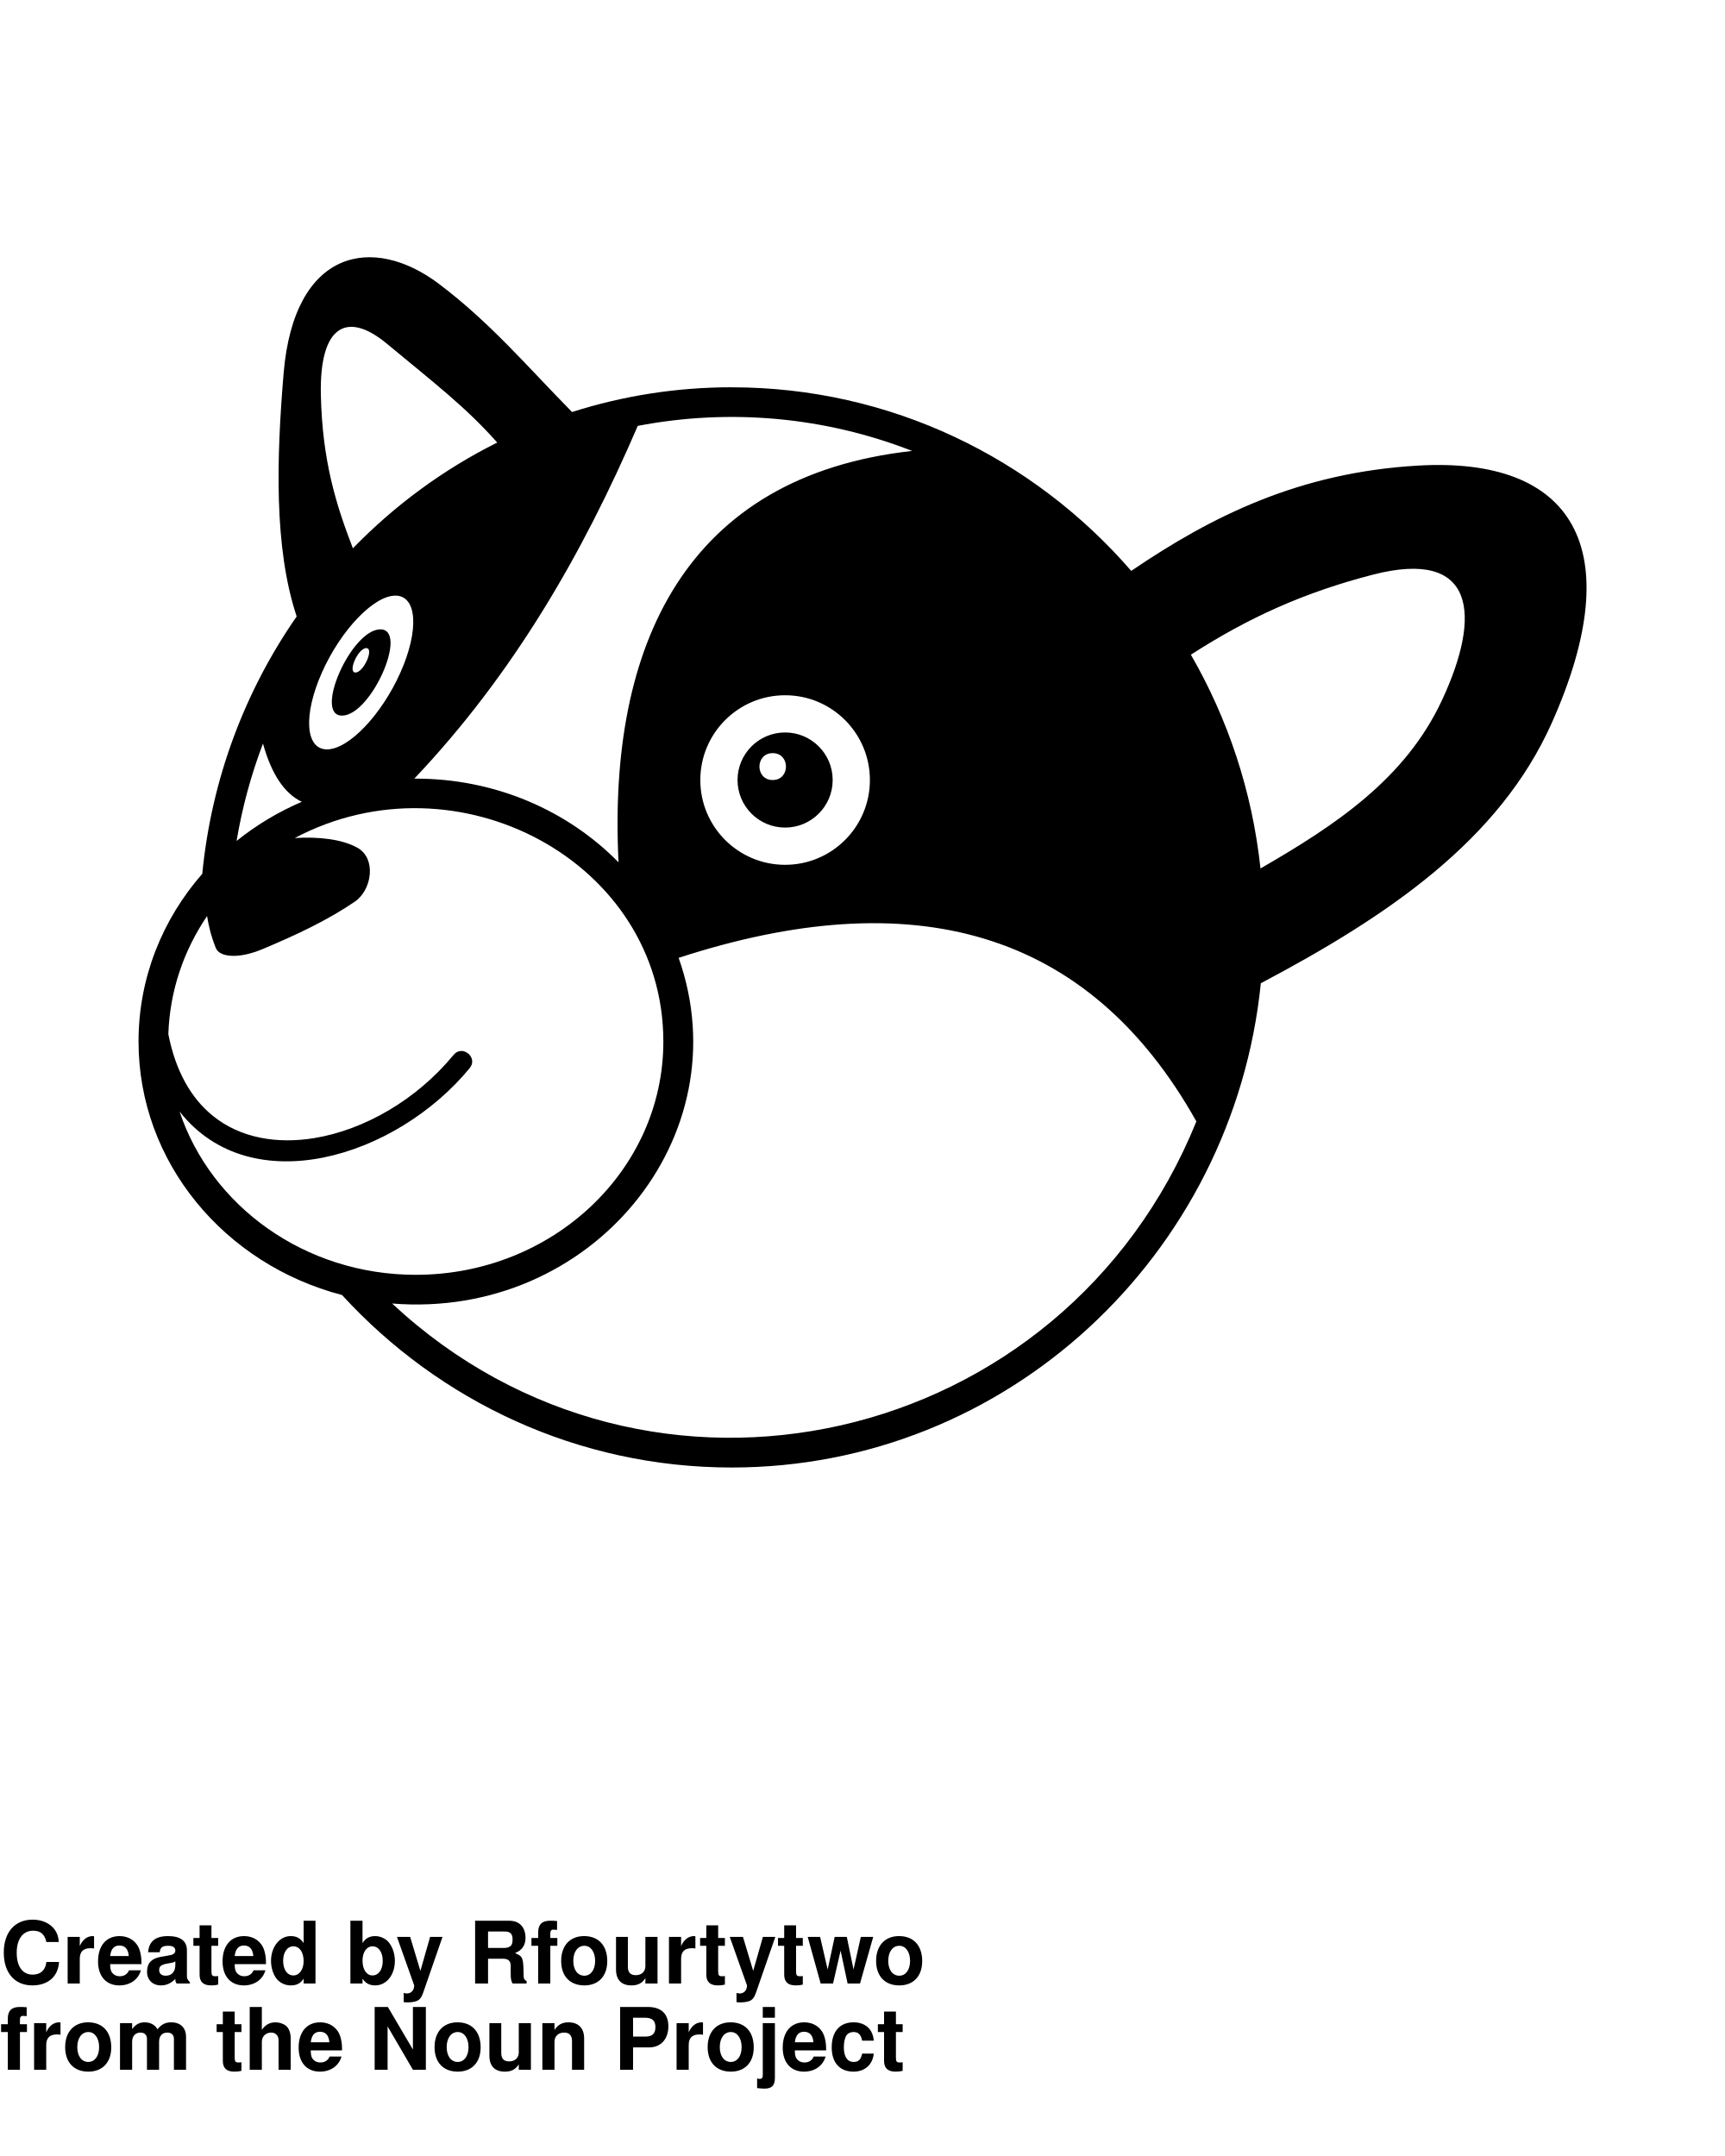
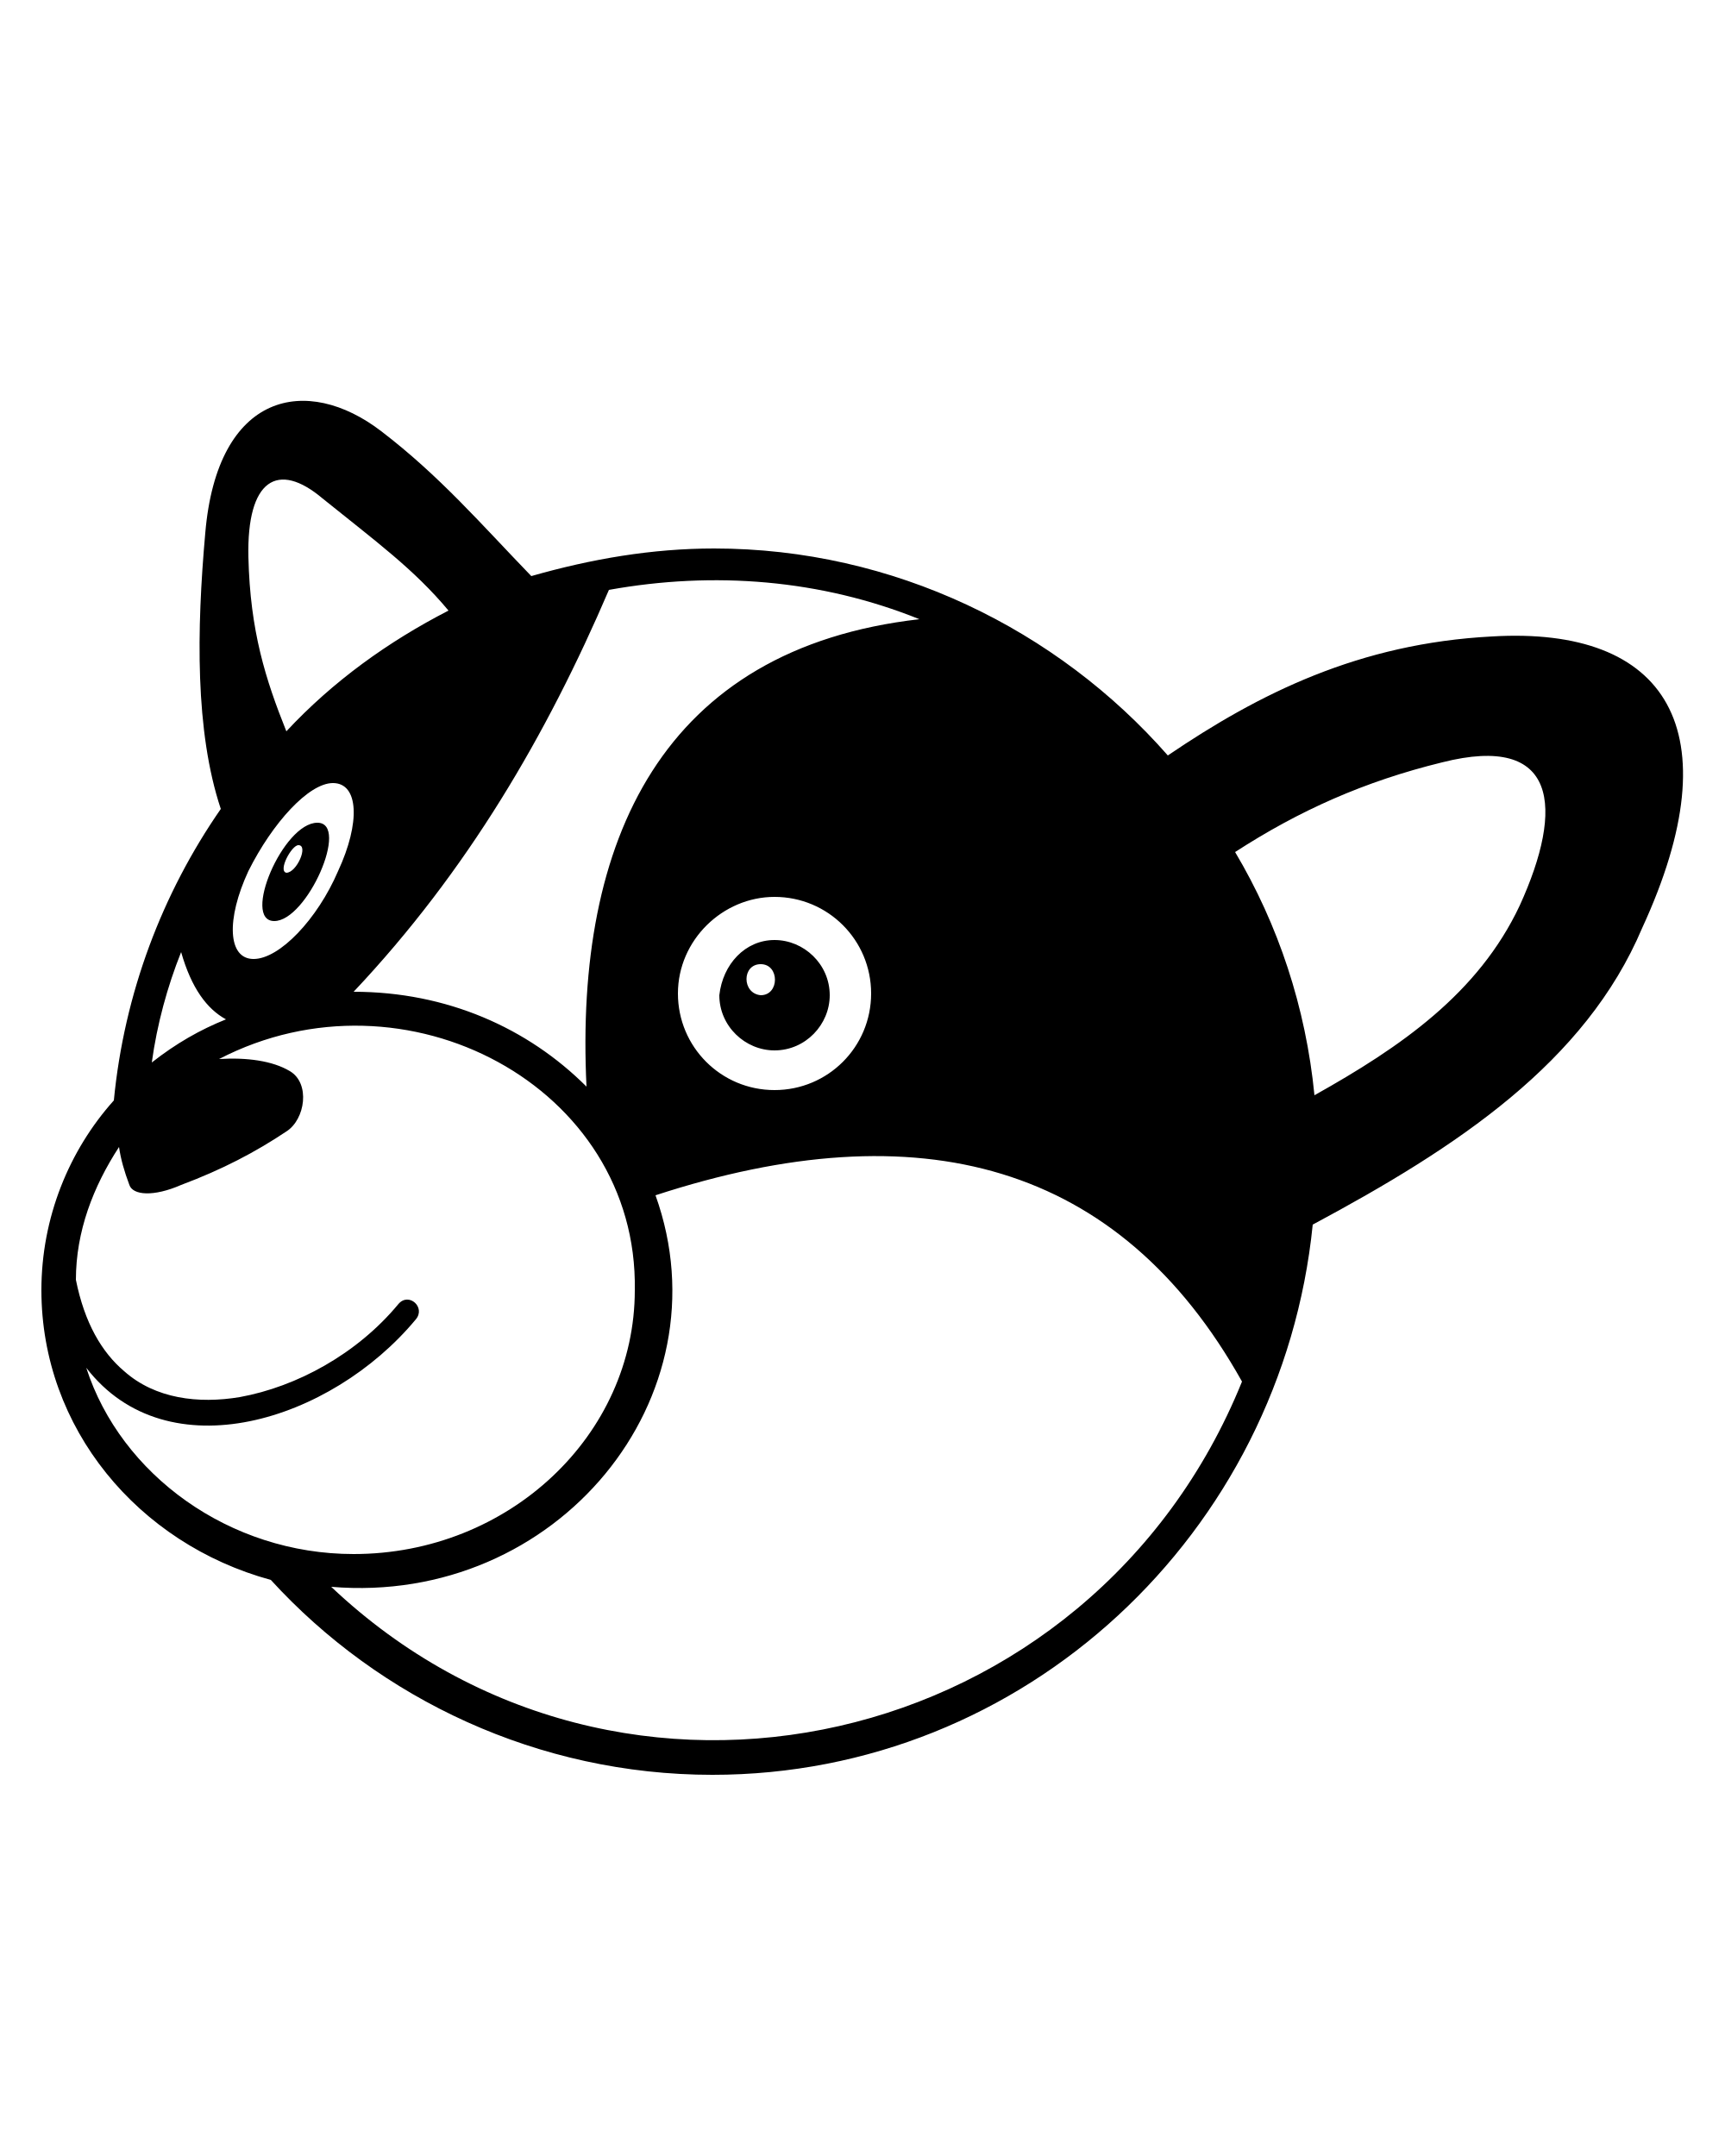
- <svg xmlns="http://www.w3.org/2000/svg" xml:space="preserve" style="shape-rendering:geometricPrecision;text-rendering:geometricPrecision;image-rendering:optimizeQuality;" viewBox="0 0 100 125" x="0px" y="0px" fill-rule="evenodd" clip-rule="evenodd">
-   <defs>
-     <style type="text/css">
-    
-     .fil0 {fill:black}
-    
-   </style>
-   </defs>
+ <svg xmlns="http://www.w3.org/2000/svg" version="1.1" id="Layer_1" x="0px" y="0px" viewBox="0 0 100 125" style="enable-background:new 0 0 100 125;" xml:space="preserve">
+   <style type="text/css">
+ 	.st0{fill-rule:evenodd;clip-rule:evenodd;}
+ </style>
  <g>
-     <path class="fil0" d="M42.416 22.455c9.228,0 17.51,4.12 23.163,10.644 4.688,-3.188 9.758,-5.708 16.631,-6.105 8.949,-0.519 12.281,4.761 7.745,14.927 -3.044,6.819 -9.501,11.19 -16.863,15.086 -1.597,15.77 -14.724,28.076 -30.676,28.076 -8.921,0 -16.957,-3.85 -22.589,-10.001 -6.8,-1.775 -11.796,-7.683 -11.796,-14.697 0,-3.696 1.387,-7.084 3.695,-9.724 0.536,-5.519 2.484,-10.618 5.472,-14.92 -1.326,-3.998 -1.166,-9.187 -0.757,-14.091 0.605,-7.246 5.197,-8.06 8.989,-5.203 2.996,2.257 5.128,4.798 7.733,7.441 2.921,-0.932 6.028,-1.435 9.253,-1.435zm-20.365 14.034c1.656,0 -0.529,5 -2.225,5 -1.657,0 0.528,-5 2.225,-5zm-0.817 1.087c0.469,0 -0.149,1.414 -0.628,1.414 -0.469,0 0.149,-1.414 0.628,-1.414zm24.28 4.89c1.521,0 2.757,1.235 2.757,2.758 0,1.521 -1.235,2.757 -2.757,2.757 -1.522,0 -2.758,-1.235 -2.758,-2.757 0,-1.522 1.235,-2.758 2.758,-2.758zm-0.72 1.199c1.026,0 1.026,1.559 0,1.559 -1.025,0 -1.025,-1.559 0,-1.559zm-32.279 11.308c-0.274,-0.68 -0.426,-1.304 -0.51,-1.864 -1.349,1.989 -2.163,4.332 -2.246,6.848 0.425,2.176 1.337,3.716 2.542,4.706 1.644,1.352 3.806,1.664 5.901,1.324 2.921,-0.475 5.958,-2.23 8.095,-4.83 0.503,-0.612 1.437,0.156 0.933,0.768 -4.256,5.176 -12.671,7.797 -16.821,2.518 1.83,5.487 7.269,9.468 13.694,9.468 7.924,0 14.352,-6.056 14.352,-13.524 0,-10.433 -11.947,-16.786 -21.366,-11.8 1.358,-0.083 2.725,0.058 3.631,0.563 1.117,0.624 0.844,2.452 -0.157,3.131 -1.574,1.068 -3.305,1.891 -5.353,2.75 -1.398,0.586 -2.483,0.461 -2.693,-0.058zm10.407 -20.44c1.257,0 1.388,1.996 0.292,4.456 -1.095,2.461 -3.002,4.458 -4.259,4.458 -1.257,0 -1.387,-1.996 -0.292,-4.458 1.095,-2.46 3.002,-4.456 4.259,-4.456zm22.592 5.776c2.713,0 4.915,2.202 4.915,4.916 0,2.714 -2.202,4.915 -4.915,4.915 -2.714,0 -4.916,-2.2 -4.916,-4.915 0,-2.714 2.202,-4.916 4.916,-4.916zm-16.69 -14.652c-1.845,-2.08 -3.678,-3.471 -6.393,-5.727 -2.329,-1.935 -3.924,-1.042 -3.83,2.98 0.087,3.802 0.869,6.322 1.856,8.88 2.418,-2.491 5.244,-4.572 8.368,-6.132zm40.213 12.301c3.302,-2.131 6.556,-3.612 10.566,-4.644 5.894,-1.517 6.334,2.276 3.978,7.308 -2.121,4.527 -6.104,7.187 -10.509,9.73 -0.481,-4.484 -1.892,-8.682 -4.035,-12.393zm0.318 27.06c-6.271,-11.19 -16.489,-13.89 -30.014,-9.484 3.66,10.344 -5.049,20.973 -16.61,20.041 14.909,13.909 38.933,8.443 46.624,-10.557zm-33.498 -15.023c-0.633,-12.617 3.912,-22.397 17.02,-23.851 -5.015,-1.963 -10.538,-2.484 -15.906,-1.452 -3.193,7.423 -7.217,14.398 -12.953,20.451 4.675,-0.019 8.882,1.843 11.839,4.852zm-18.36 -3.508c-1.01,-0.48 -1.76,-1.605 -2.252,-3.378 -0.685,1.804 -1.202,3.693 -1.531,5.648 1.136,-0.914 2.408,-1.682 3.783,-2.27z" />
+     <path class="st0" d="M41.4,31.8c10.4,0,19.9,4.7,26.3,12c5.3-3.6,11.1-6.5,18.8-6.9c10.1-0.6,14,5.4,8.7,16.9   C91.9,61.6,84.5,66.5,76.1,71c-1.8,17.9-16.7,31.9-34.8,31.9c-10.1,0-19.3-4.4-25.6-11.3C8,89.5,2.4,82.8,2.4,74.8   c0-4.2,1.6-8.1,4.2-11c0.6-6.2,2.8-12,6.2-16.9c-1.5-4.5-1.4-10.4-0.9-16c0.7-8.2,5.9-9.2,10.2-5.9c3.4,2.6,5.8,5.4,8.7,8.4   C34.3,32.4,37.8,31.8,41.4,31.8L41.4,31.8z M18.4,47.7c1.9,0-0.6,5.7-2.5,5.7S16.4,47.7,18.4,47.7z M17.3,49c0.6,0-0.1,1.6-0.7,1.6   C16.1,50.5,16.9,49,17.3,49z M44.9,54.5c1.7,0,3.2,1.4,3.2,3.2c0,1.7-1.4,3.2-3.2,3.2c-1.7,0-3.2-1.4-3.2-3.2   C41.9,55.9,43.2,54.5,44.9,54.5z M44.1,55.9c1.1,0,1.1,1.8,0,1.8C43,57.6,43,55.9,44.1,55.9z M7.5,68.7c-0.3-0.8-0.5-1.5-0.6-2.2   c-1.5,2.3-2.5,4.9-2.5,7.7c0.5,2.5,1.5,4.2,2.8,5.3c1.8,1.6,4.3,1.9,6.7,1.5c3.3-0.6,6.8-2.5,9.2-5.4c0.6-0.7,1.6,0.2,1,0.9   c-4.9,5.9-14.4,8.9-19.1,2.8c2,6.2,8.3,10.8,15.5,10.8c9,0,16.3-6.9,16.3-15.3C37,63,23.5,55.8,12.7,61.4c1.6-0.1,3.1,0.1,4.1,0.7   c1.2,0.7,0.9,2.8-0.2,3.5c-1.8,1.2-3.7,2.2-6.1,3.1C8.9,69.4,7.7,69.3,7.5,68.7L7.5,68.7z M19.3,45.4c1.5,0,1.6,2.3,0.3,5.1   c-1.2,2.8-3.4,5.1-4.9,5.1s-1.6-2.3-0.3-5.1C15.8,47.7,17.9,45.4,19.3,45.4z M44.9,52c3.1,0,5.6,2.5,5.6,5.6s-2.5,5.6-5.6,5.6   c-3.1,0-5.6-2.5-5.6-5.6S41.9,52,44.9,52z M26,35.4c-2-2.4-4.2-4-7.3-6.5c-2.6-2.2-4.4-1.1-4.3,3.4c0.1,4.3,1,7.1,2.2,10.1   C19.3,39.5,22.5,37.2,26,35.4z M71.6,49.4c3.7-2.4,7.5-4.1,12-5.2c6.7-1.7,7.1,2.6,4.5,8.3c-2.4,5.1-6.9,8.2-11.9,11   C75.7,58.4,74.1,53.6,71.6,49.4z M72,80.1c-7.1-12.7-18.7-15.8-34-10.8C42.2,81,32.3,93.1,19.2,92C36,107.9,63.3,101.6,72,80.1   L72,80.1z M34,63c-0.7-14.3,4.4-25.4,19.3-27.1c-5.7-2.3-11.9-2.8-18-1.7c-3.6,8.4-8.2,16.3-14.8,23.3C25.9,57.5,30.6,59.6,34,63   L34,63z M13.1,59.1c-1.1-0.6-2-1.8-2.6-3.9c-0.8,2-1.4,4.2-1.7,6.4C10.2,60.5,11.6,59.7,13.1,59.1z" />
  </g>
-   <text x="0" y="115" fill="#000000" font-size="5px" font-weight="bold" font-family="'Helvetica Neue', Helvetica, Arial-Unicode, Arial, Sans-serif">Created by Rfourtytwo</text>
-   <text x="0" y="120" fill="#000000" font-size="5px" font-weight="bold" font-family="'Helvetica Neue', Helvetica, Arial-Unicode, Arial, Sans-serif">from the Noun Project</text>
</svg>
